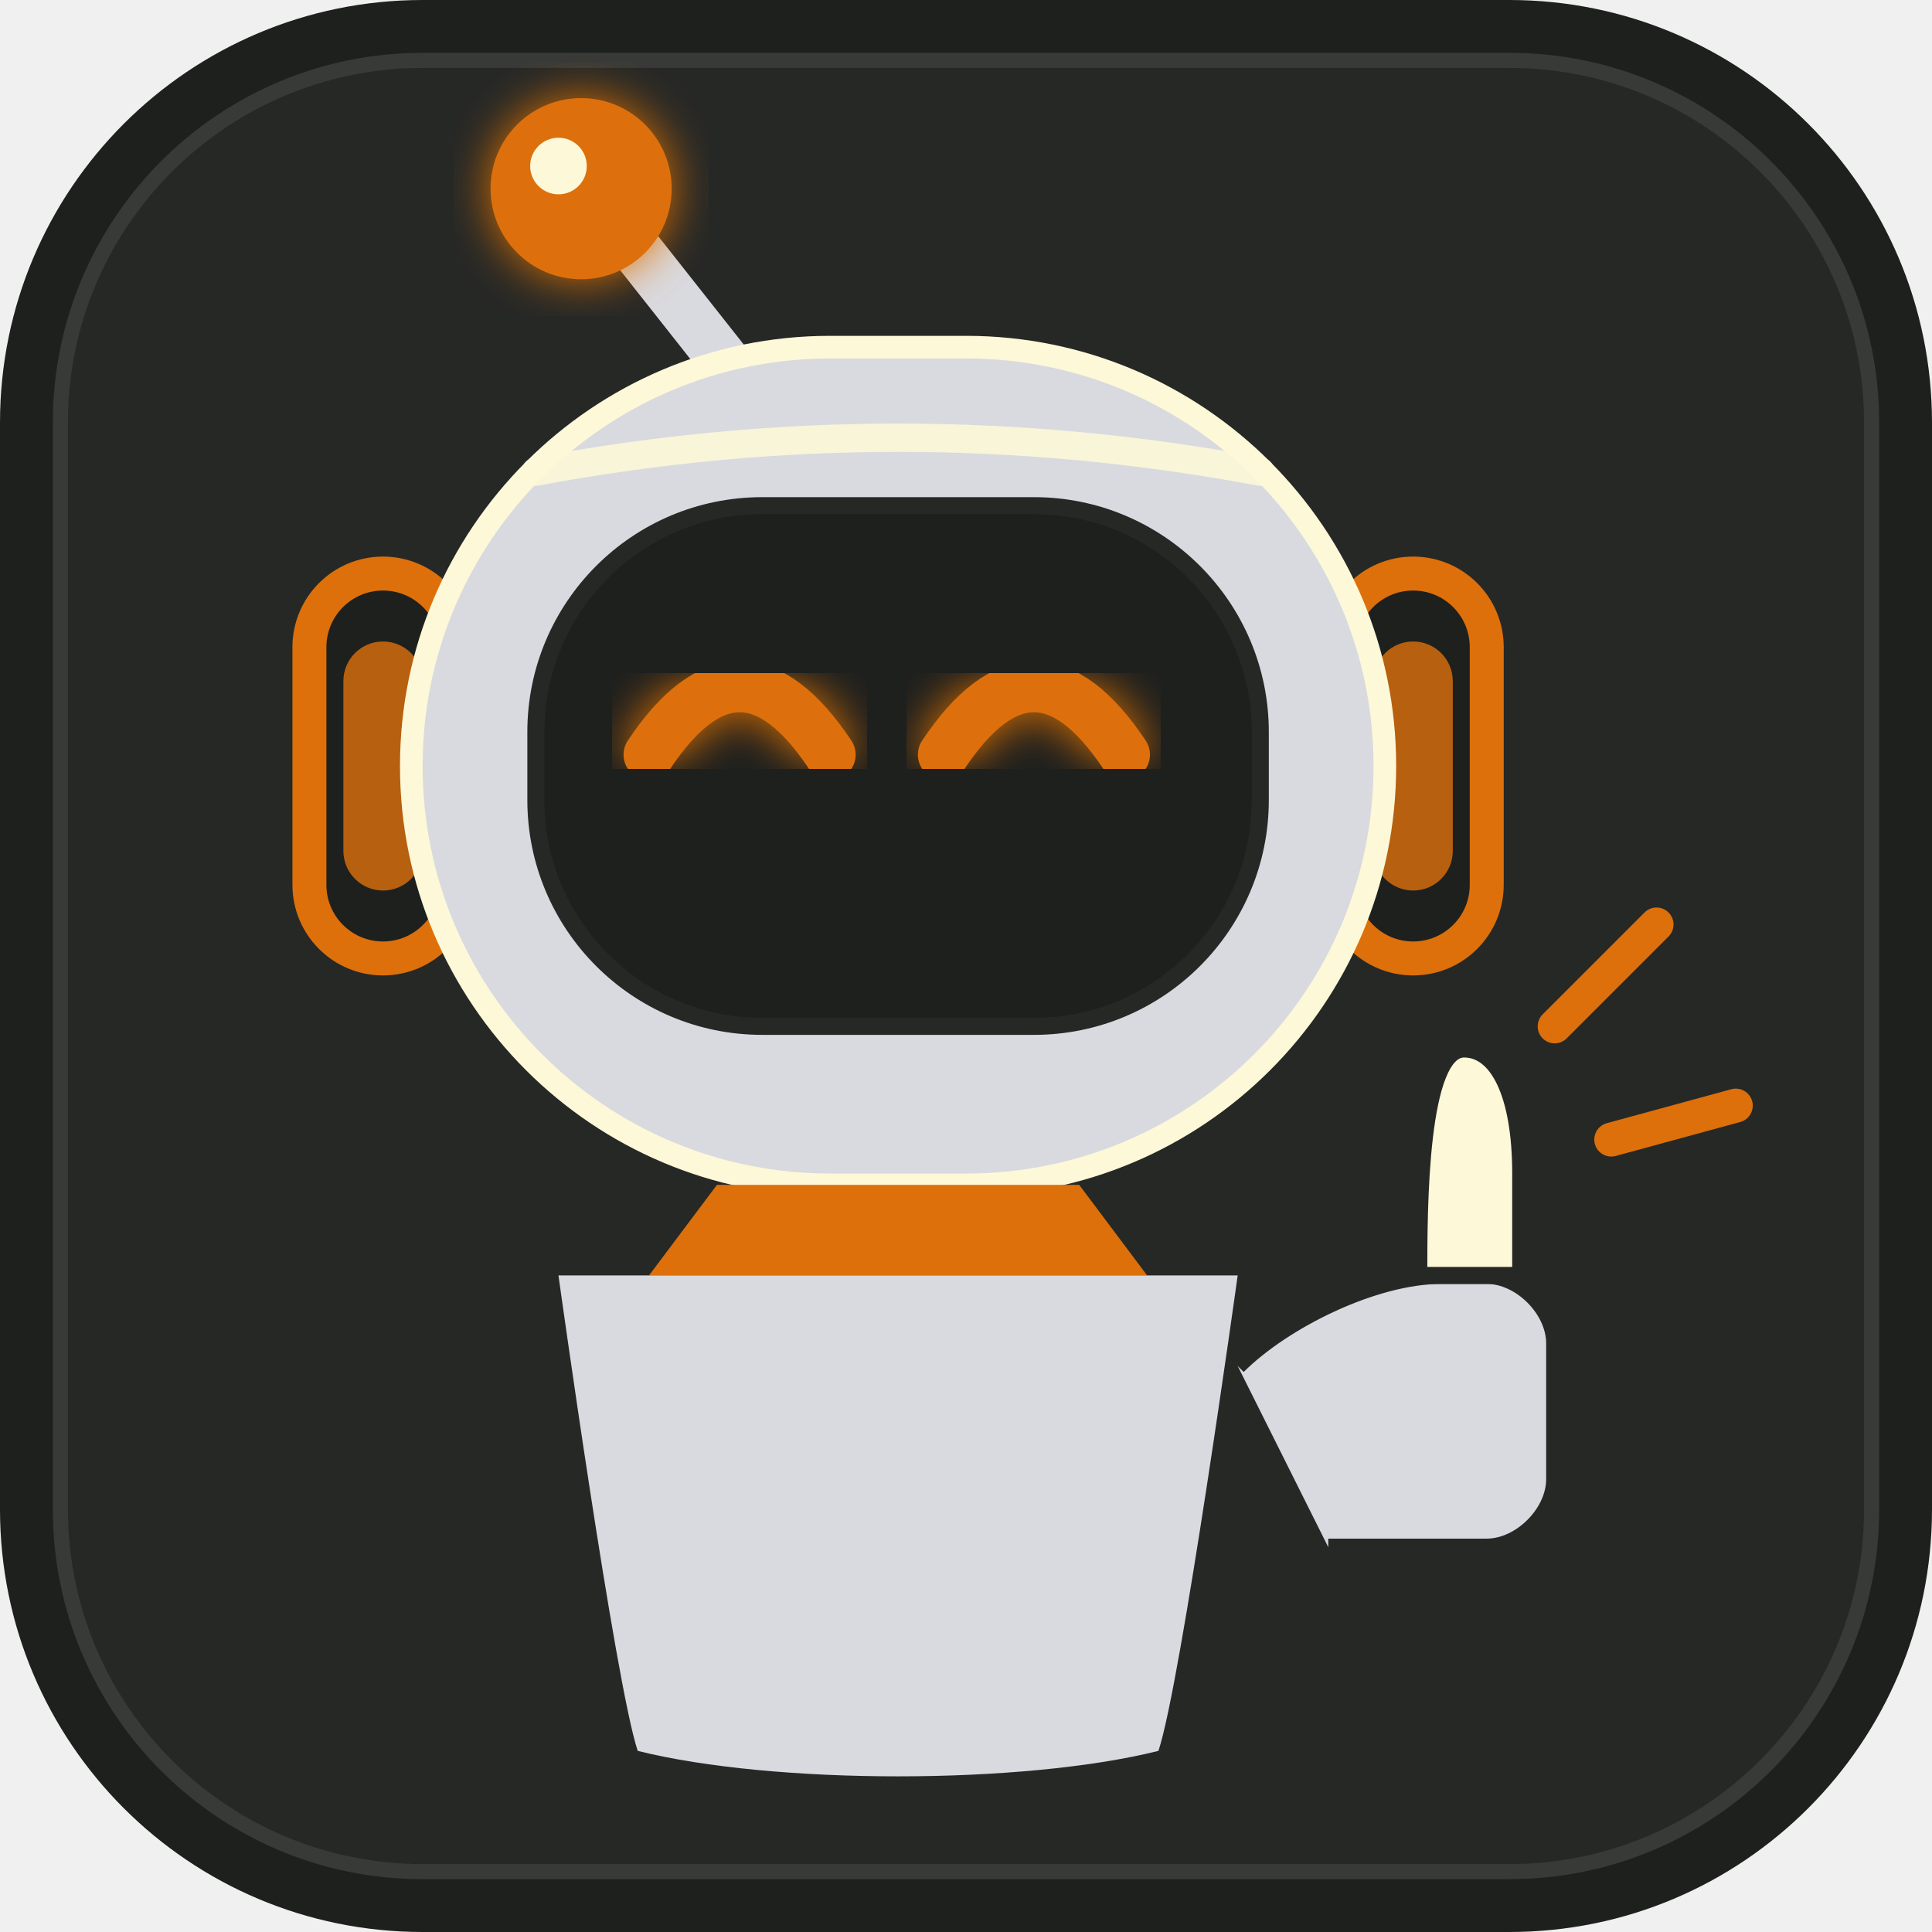
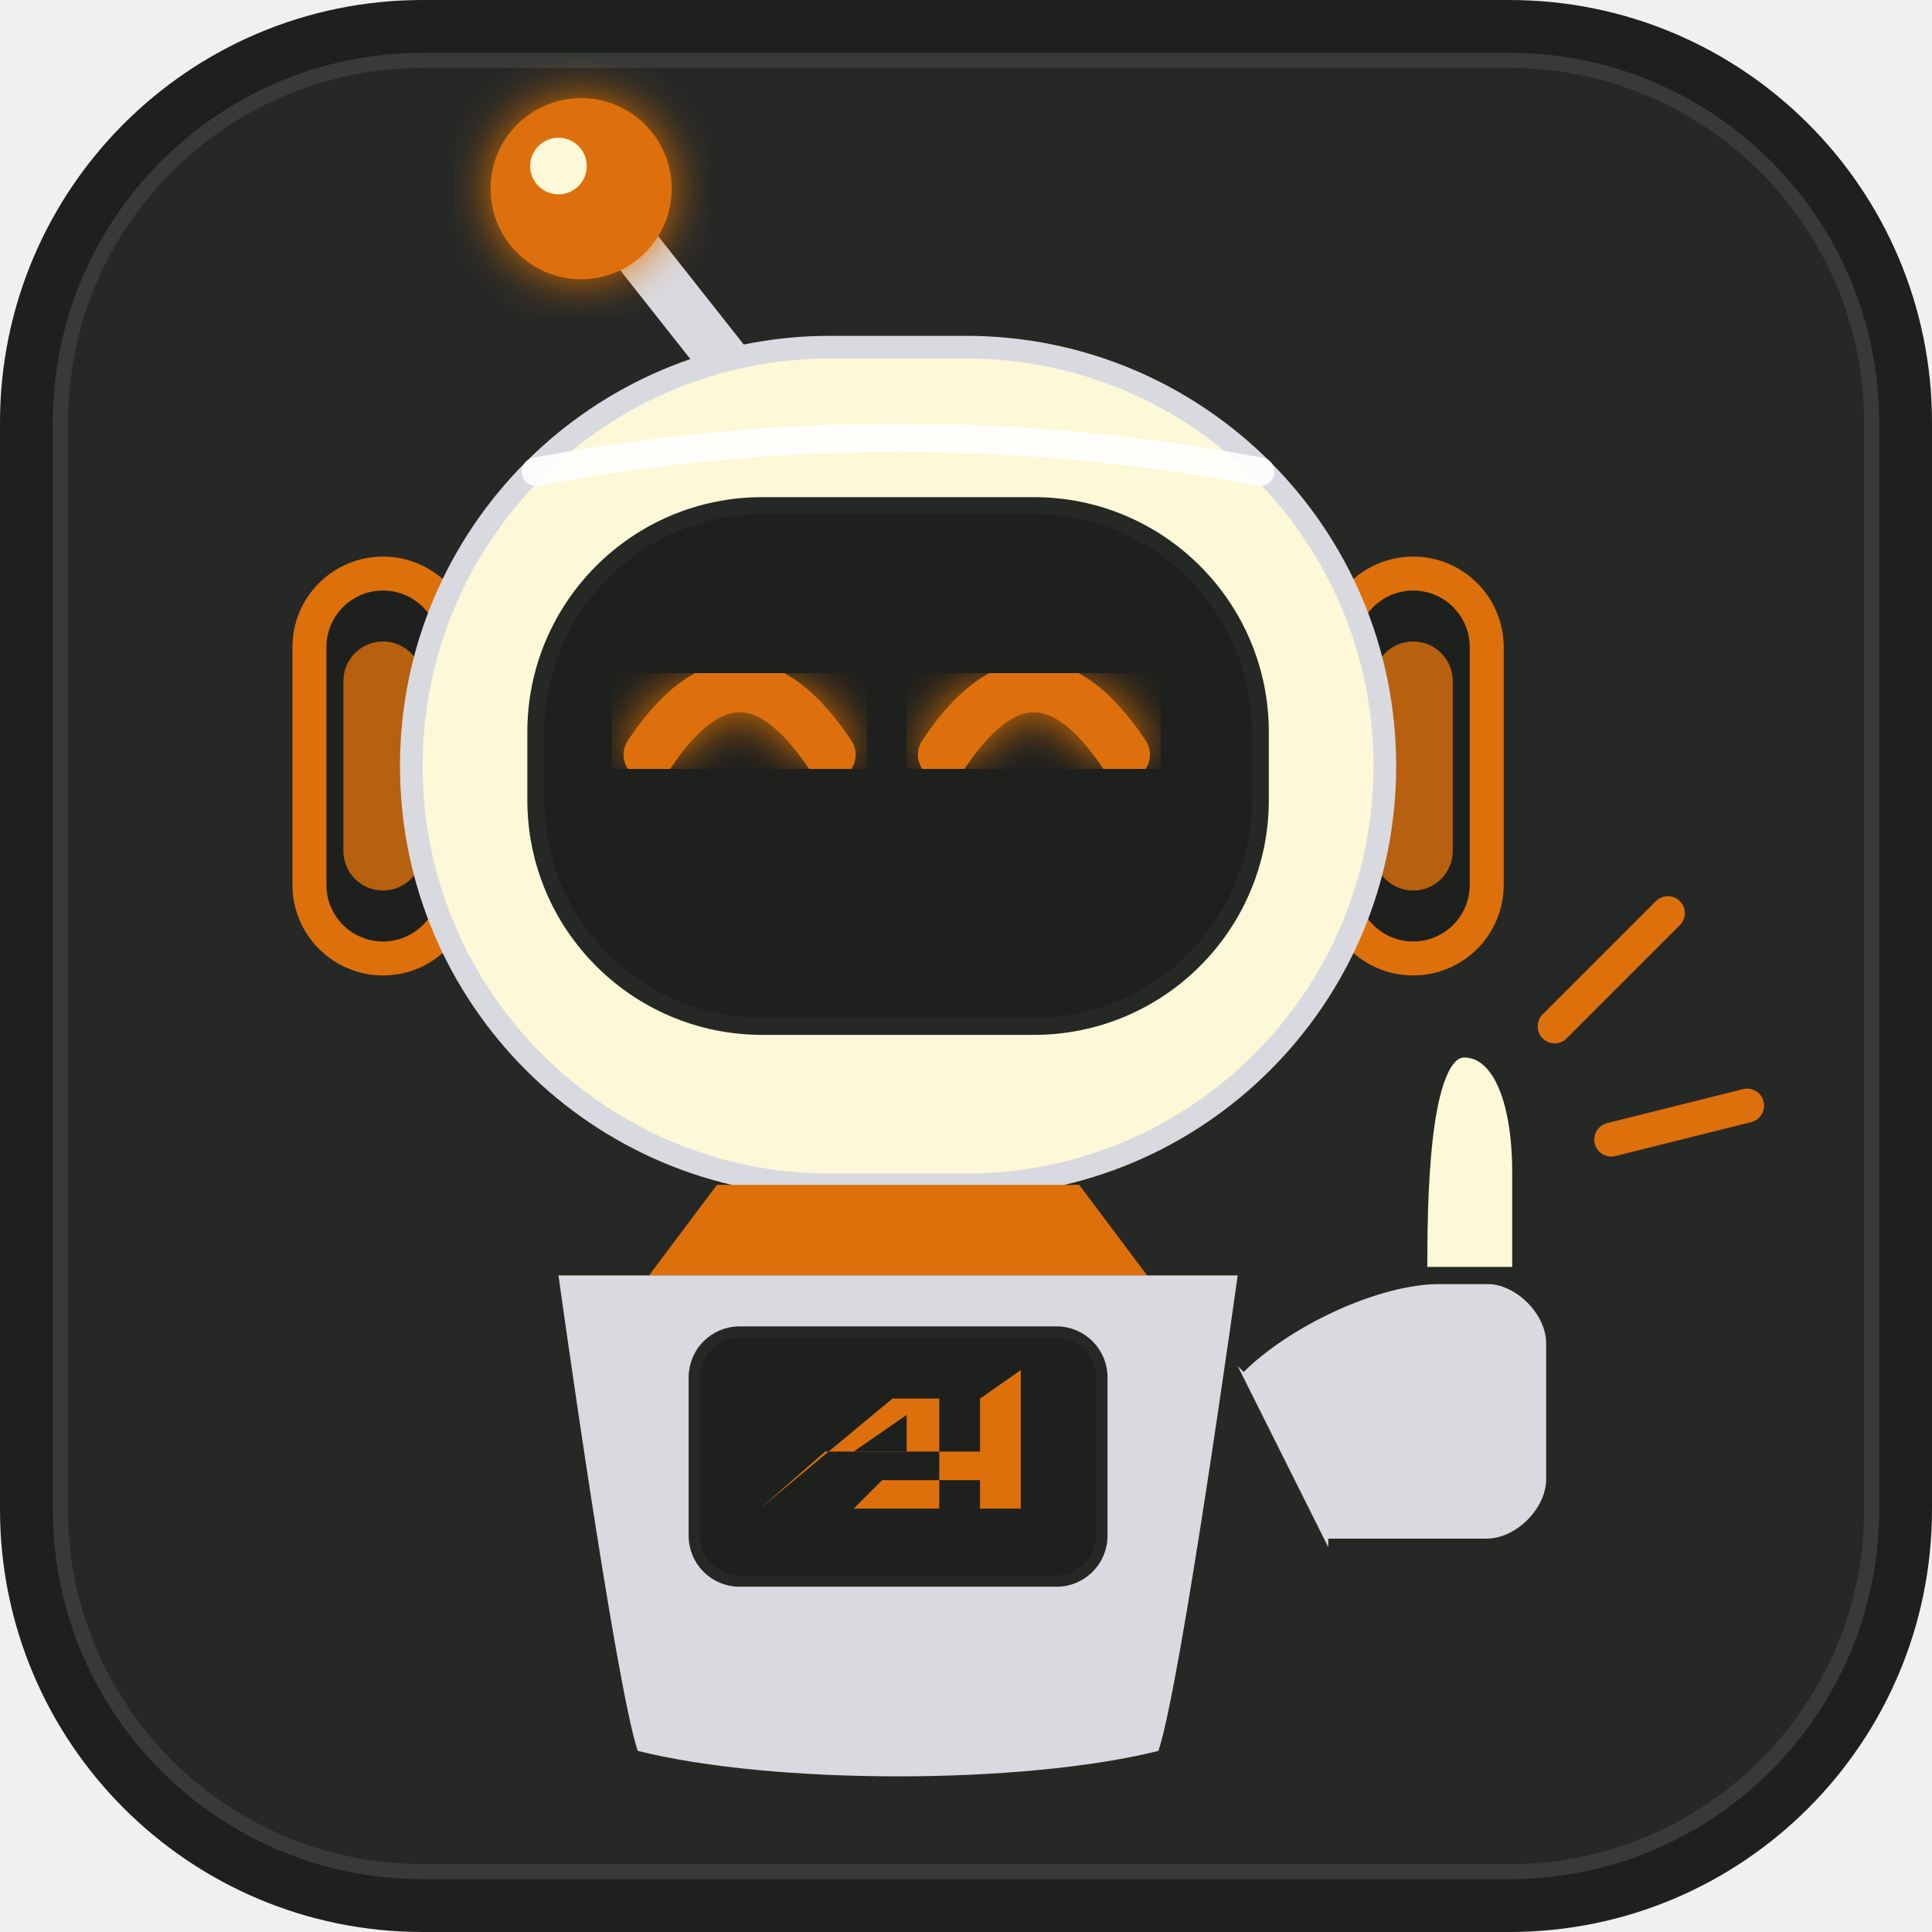
<svg xmlns="http://www.w3.org/2000/svg" viewBox="0 0 128 128" width="128" height="128" role="img" aria-label="asanHire favicon">
  <defs>
    <filter id="fav-glow" x="-20%" y="-20%" width="140%" height="140%">
      <feGaussianBlur stdDeviation="2" result="glow" />
      <feMerge>
        <feMergeNode in="glow" />
        <feMergeNode in="SourceGraphic" />
      </feMerge>
    </filter>
  </defs>
  <rect width="128" height="128" rx="28" fill="#1E201E" />
  <rect x="4" y="4" width="120" height="120" rx="24" fill="#262826" stroke="#383A38" stroke-width="1" />
  <g transform="translate(4, 2) scale(0.75)">
    <path d="M 64 36 L 49 17" stroke="#D9DADF" stroke-width="4.5" stroke-linecap="round" />
    <circle cx="46" cy="14" r="8" fill="#DD700B" filter="url(#fav-glow)" />
    <circle cx="44" cy="12" r="2.5" fill="#FCF8D8" />
    <rect x="22" y="48" width="13" height="34" rx="6.5" fill="#1E201E" stroke="#DD700B" stroke-width="3" />
    <rect x="25" y="54" width="7" height="22" rx="3.5" fill="#DD700B" opacity="0.8" />
    <rect x="113" y="48" width="13" height="34" rx="6.5" fill="#1E201E" stroke="#DD700B" stroke-width="3" />
    <rect x="116" y="54" width="7" height="22" rx="3.5" fill="#DD700B" opacity="0.8" />
-     <rect x="31" y="28" width="86" height="74" rx="37" fill="#D9DADF" stroke="#FCF8D8" stroke-width="2" />
-     <path d="M 42 39 Q 74 33 106 39" stroke="#FCF8D8" stroke-width="2.5" stroke-linecap="round" fill="none" opacity="0.9" />
+     <rect x="31" y="28" width="86" height="74" rx="37" fill="#FCF8D8" stroke="#D9DADF" stroke-width="2" />
+     <path d="M 42 39 Q 74 33 106 39" stroke="#FFFFFF" stroke-width="2.5" stroke-linecap="round" fill="none" opacity="0.9" />
    <rect x="42" y="42" width="64" height="46" rx="20" fill="#1E201E" stroke="#262826" stroke-width="1.5" />
    <path d="M 52 64 Q 60 52 68 64" stroke="#DD700B" stroke-width="4.5" stroke-linecap="round" fill="none" filter="url(#fav-glow)" />
    <path d="M 78 64 Q 86 52 94 64" stroke="#DD700B" stroke-width="4.5" stroke-linecap="round" fill="none" filter="url(#fav-glow)" />
    <path d="M 58 102 L 90 102 L 96 110 L 52 110 Z" fill="#DD700B" />
    <path d="M 44 110 C 44 110 49 146 51 152 C 63 155 85 155 97 152 C 99 146 104 110 104 110 Z" fill="#D9DADF" />
+     <rect x="56" y="115" width="36" height="22" rx="4" fill="#1E201E" stroke="#262826" stroke-width="1" />
+     <g transform="translate(60, 118) scale(0.18)">
+       <path d="M 10 70 L 75 16 L 98 16 L 98 42 L 118 42 L 118 16 L 138 2 L 138 70 L 118 70 L 118 56 L 98 56 L 98 70 L 56 70 L 70 56 L 98 56 L 98 42 L 42 42 Z" fill="#DD700B" />
+       <polygon points="56,42 82,24 82,42" fill="#1E201E" />
+     </g>
    <g transform="translate(104, 86)">
-       <line x1="28" y1="2" x2="37" y2="-7" stroke="#DD700B" stroke-width="3" stroke-linecap="round" />
-       <line x1="33" y1="12" x2="44" y2="9" stroke="#DD700B" stroke-width="3" stroke-linecap="round" />
+       <line x1="28" y1="2" x2="38" y2="-8" stroke="#DD700B" stroke-width="3" stroke-linecap="round" />
+       <line x1="33" y1="12" x2="45" y2="9" stroke="#DD700B" stroke-width="3" stroke-linecap="round" />
      <path d="M 0 32 C 4 28 12 24 18 24 L 22 24 C 25 24 28 27 28 30 L 28 42 C 28 45 25 48 22 48 L 8 48" fill="#D9DADF" stroke="#262826" stroke-width="1.5" />
      <path d="M 16 24 C 16 18 16 4 20 4 C 23 4 25 8 25 15 L 25 24 Z" fill="#FCF8D8" stroke="#262826" stroke-width="1.5" />
    </g>
  </g>
</svg>
